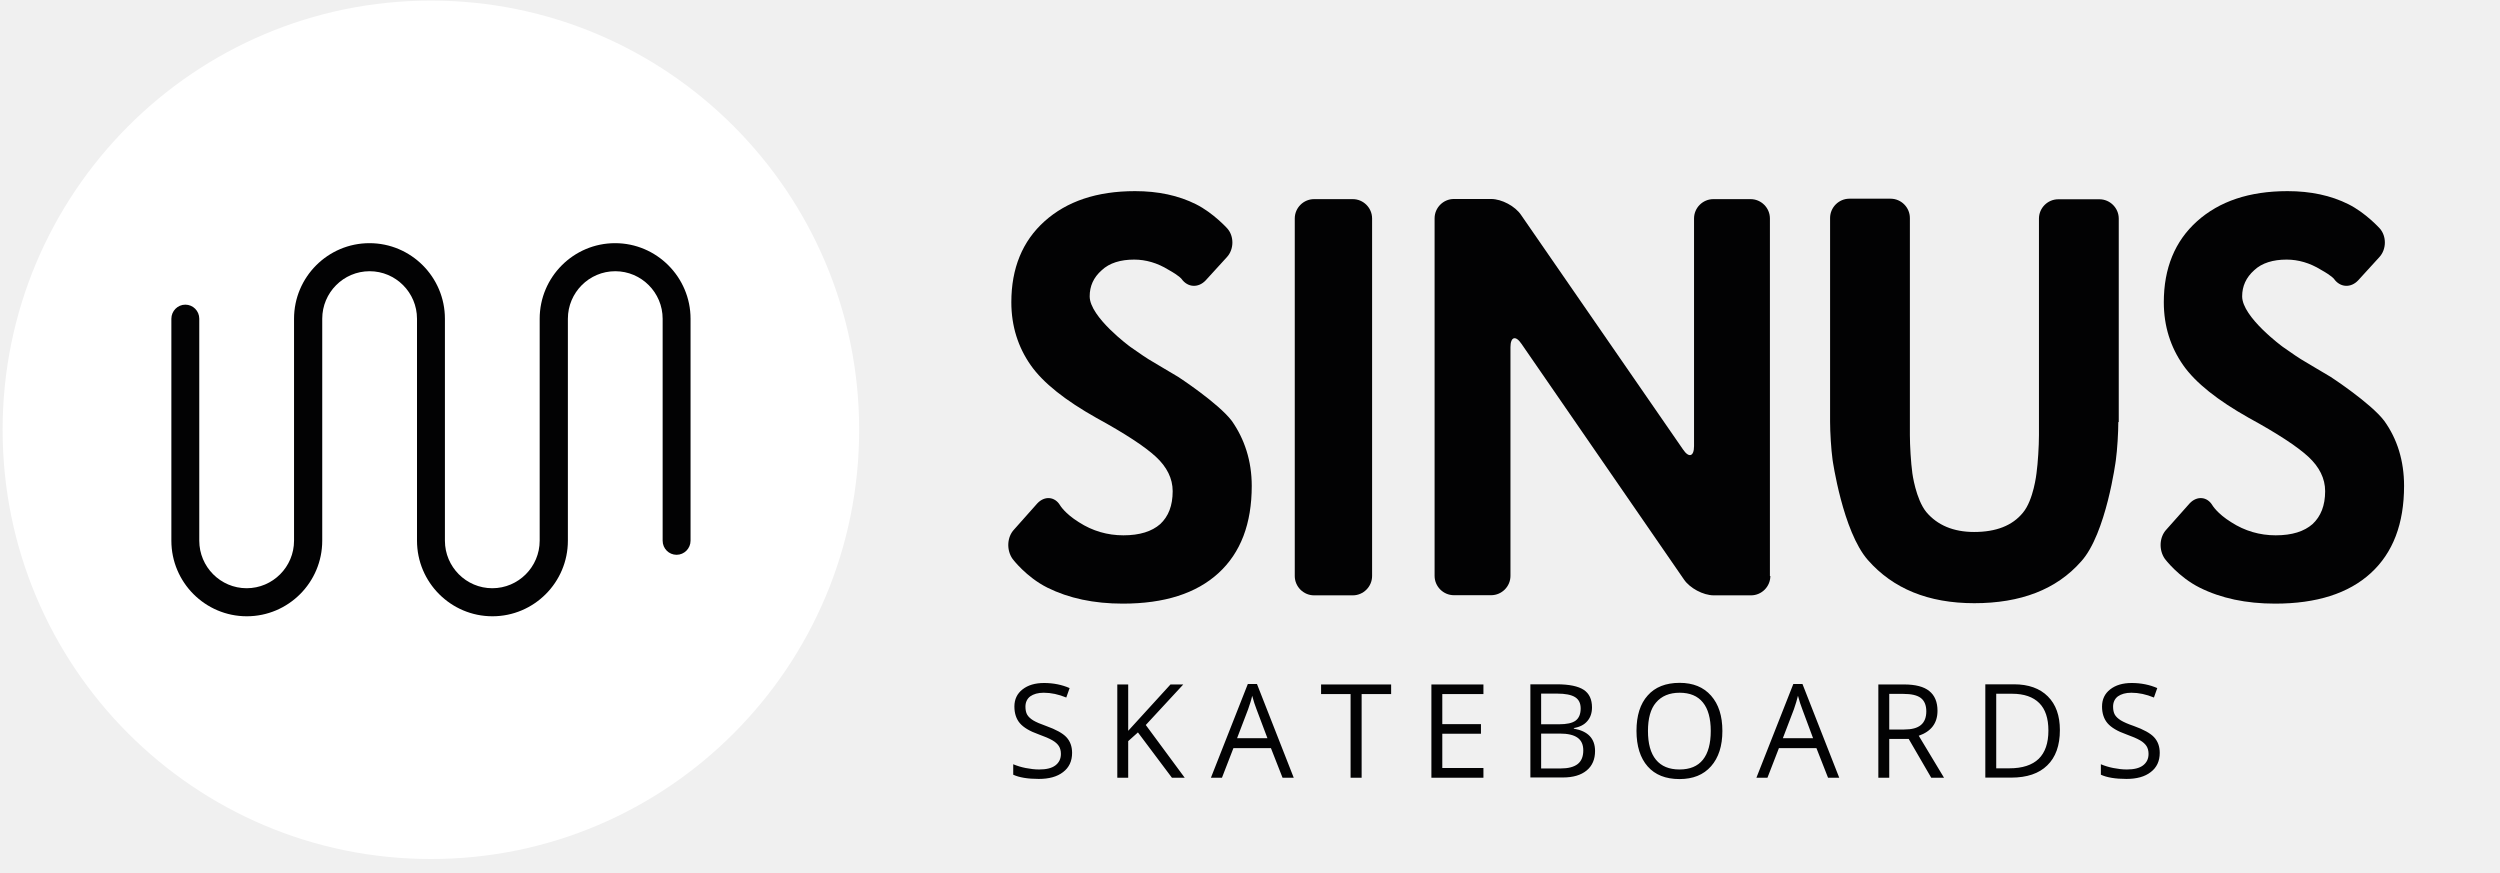
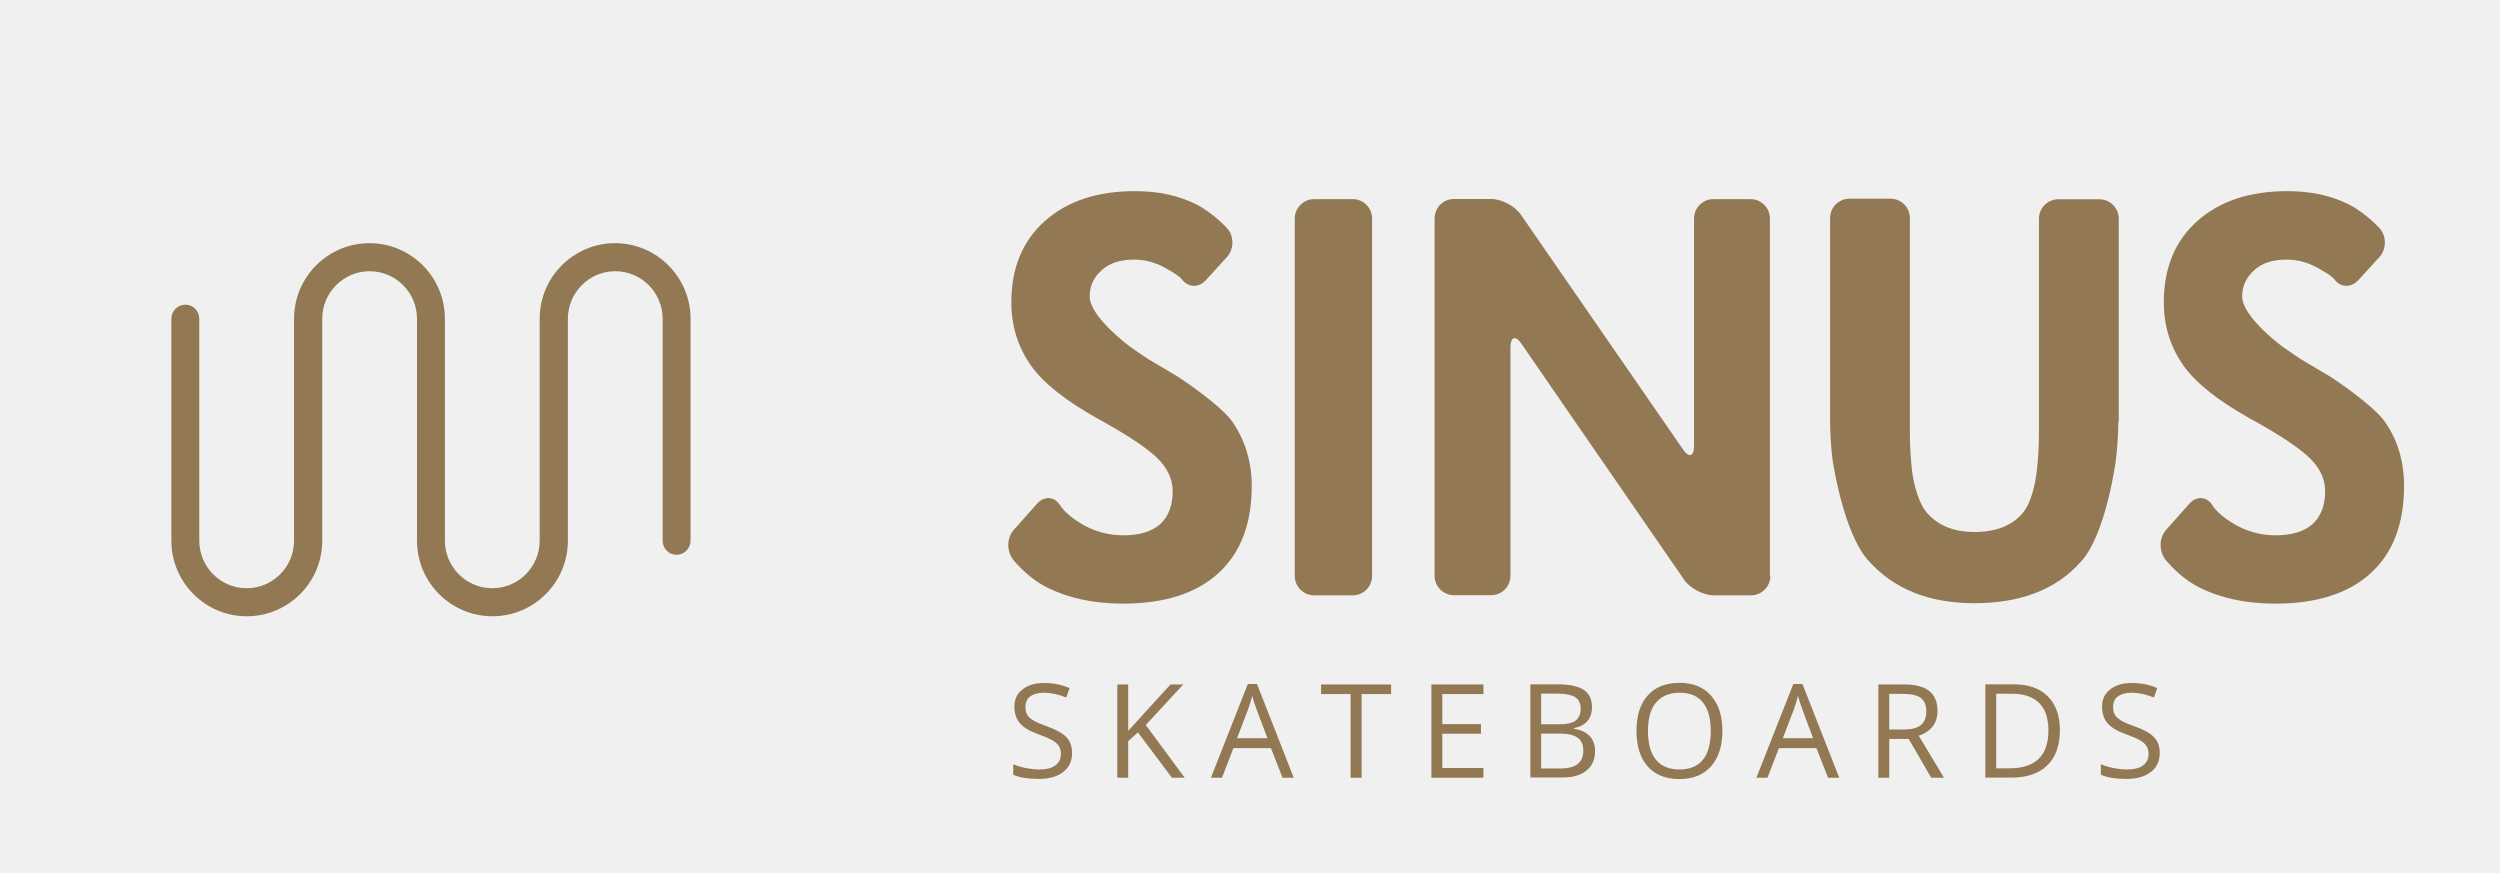
<svg xmlns="http://www.w3.org/2000/svg" version="1.1" id="Lager_1" x="0px" y="0px" viewBox="0 0 172 60" style="enable-background:new 0 0 172 60;" xml:space="preserve">
  <style type="text/css">
- 	.st0{fill:#020203;}
- 	.st1{fill:#FFFFFF;}
+ 	.st0{fill:#927953;}
+ 	.st1{fill:transparent;}
</style>
  <g>
    <path class="st0" d="M86.12,33.43c0,2.6-0.76,4.6-2.29,6c-1.53,1.4-3.72,2.1-6.58,2.1c-2,0-3.72-0.37-5.19-1.1   c-1.46-0.73-2.39-1.97-2.39-1.97c-0.43-0.6-0.4-1.5,0.1-2.03l1.6-1.8c0.5-0.53,1.2-0.47,1.56,0.13c0,0,0.33,0.57,1.3,1.17   c0.93,0.6,1.96,0.9,3.06,0.9c1.13,0,1.96-0.27,2.53-0.77c0.57-0.53,0.86-1.27,0.86-2.27c0-0.87-0.4-1.67-1.16-2.37   c-0.76-0.7-2.13-1.6-4.09-2.67c-2.13-1.2-3.66-2.4-4.52-3.63c-0.86-1.23-1.33-2.67-1.33-4.33c0-2.33,0.76-4.2,2.29-5.57   c1.53-1.37,3.59-2.07,6.22-2.07c1.6,0,2.99,0.3,4.19,0.9c1.2,0.6,2.16,1.67,2.16,1.67c0.47,0.53,0.47,1.43-0.03,1.97l-1.46,1.6   c-0.5,0.53-1.23,0.5-1.66-0.1c0,0-0.13-0.2-0.9-0.63c-0.76-0.47-1.56-0.7-2.36-0.7c-0.93,0-1.7,0.23-2.23,0.73   c-0.57,0.5-0.83,1.1-0.83,1.8c0,1.43,2.79,3.47,2.79,3.47c0.6,0.43,1.26,0.87,1.5,1c0.23,0.13,1.16,0.7,1.8,1.07   c0,0,2.76,1.8,3.69,3.03C85.62,30.2,86.12,31.7,86.12,33.43z" />
    <path class="st0" d="M94.4,39.63c0,0.73-0.6,1.33-1.33,1.33h-2.66c-0.73,0-1.33-0.6-1.33-1.33v-24.6c0-0.73,0.6-1.33,1.33-1.33   h2.66c0.73,0,1.33,0.6,1.33,1.33V39.63z" />
    <path class="st0" d="M121.8,39.63c0,0.73-0.6,1.33-1.33,1.33h-2.56c-0.73,0-1.66-0.5-2.06-1.1l-11.17-16.2   c-0.4-0.6-0.76-0.5-0.76,0.23v15.73c0,0.73-0.6,1.33-1.33,1.33h-2.56c-0.73,0-1.33-0.6-1.33-1.33v-24.6c0-0.73,0.6-1.33,1.33-1.33   h2.56c0.73,0,1.66,0.5,2.06,1.1l11.14,16.13c0.4,0.6,0.76,0.5,0.76-0.23V15.03c0-0.73,0.6-1.33,1.33-1.33h2.56   c0.73,0,1.33,0.6,1.33,1.33v24.6H121.8z" />
    <path class="st0" d="M145.74,29.03c0,0.73-0.07,1.9-0.17,2.63c0,0-0.66,5.07-2.39,6.97c-1.7,1.93-4.16,2.87-7.35,2.87   c-3.16,0-5.59-1-7.32-2.97c-1.73-1.97-2.43-6.9-2.43-6.9c-0.1-0.73-0.17-1.9-0.17-2.63V15c0-0.73,0.6-1.33,1.33-1.33h2.83   c0.73,0,1.33,0.6,1.33,1.33v14.93c0,0.73,0.07,1.9,0.17,2.63c0,0,0.23,1.77,0.96,2.67c0.76,0.9,1.86,1.37,3.29,1.37   c1.5,0,2.63-0.43,3.36-1.33c0.73-0.87,0.93-2.7,0.93-2.7c0.1-0.73,0.17-1.9,0.17-2.63v-14.9c0-0.73,0.6-1.33,1.33-1.33h2.83   c0.73,0,1.33,0.6,1.33,1.33v14H145.74z" />
    <path class="st0" d="M165.4,33.43c0,2.6-0.76,4.6-2.29,6c-1.53,1.4-3.73,2.1-6.58,2.1c-2,0-3.73-0.37-5.19-1.1   c-1.46-0.73-2.39-1.97-2.39-1.97c-0.43-0.6-0.4-1.5,0.1-2.03l1.6-1.8c0.5-0.53,1.2-0.47,1.56,0.13c0,0,0.33,0.57,1.3,1.17   c0.93,0.6,1.96,0.9,3.06,0.9c1.13,0,1.96-0.27,2.53-0.77c0.57-0.53,0.87-1.27,0.87-2.27c0-0.87-0.4-1.67-1.16-2.37   c-0.76-0.7-2.13-1.6-4.09-2.67c-2.13-1.2-3.66-2.4-4.52-3.63c-0.86-1.23-1.33-2.67-1.33-4.33c0-2.33,0.76-4.2,2.29-5.57   c1.53-1.37,3.59-2.07,6.22-2.07c1.6,0,2.99,0.3,4.19,0.9c1.2,0.6,2.16,1.67,2.16,1.67c0.47,0.53,0.47,1.43-0.03,1.97l-1.46,1.6   c-0.5,0.53-1.23,0.5-1.66-0.1c0,0-0.13-0.2-0.9-0.63c-0.76-0.47-1.56-0.7-2.36-0.7c-0.93,0-1.7,0.23-2.23,0.73   c-0.56,0.5-0.83,1.1-0.83,1.8c0,1.43,2.79,3.47,2.79,3.47c0.6,0.43,1.26,0.87,1.5,1c0.23,0.13,1.16,0.7,1.8,1.07   c0,0,2.76,1.8,3.69,3.03C164.93,30.2,165.4,31.7,165.4,33.43z" />
    <path class="st1" d="M29.65,59.1c16.27,0,29.46-13.22,29.46-29.53c0-16.31-13.19-29.53-29.46-29.53S0.18,13.26,0.18,29.57   C0.18,45.88,13.37,59.1,29.65,59.1z" />
    <path class="st0" d="M47.51,21.93V37.2c0,0.53-0.43,0.97-0.96,0.97s-0.96-0.43-0.96-0.97V21.93c0-1.8-1.46-3.27-3.26-3.27   s-3.26,1.47-3.26,3.27V37.2c0,2.87-2.33,5.2-5.19,5.2c-2.86,0-5.19-2.33-5.19-5.2V21.93c0-1.8-1.46-3.27-3.26-3.27   c-1.8,0-3.26,1.47-3.26,3.27V37.2c0,2.87-2.33,5.2-5.19,5.2s-5.19-2.33-5.19-5.2V21.93c0-0.53,0.43-0.97,0.96-0.97   c0.53,0,0.96,0.43,0.96,0.97V37.2c0,1.8,1.46,3.27,3.26,3.27c1.8,0,3.26-1.47,3.26-3.27V21.93c0-2.87,2.33-5.2,5.19-5.2   s5.19,2.33,5.19,5.2V37.2c0,1.8,1.46,3.27,3.26,3.27c1.8,0,3.26-1.47,3.26-3.27V21.93c0-2.87,2.33-5.2,5.19-5.2   S47.51,19.07,47.51,21.93z" />
    <path class="st0" d="M73.76,51.8c0,0.57-0.21,1.01-0.62,1.32c-0.41,0.32-0.97,0.47-1.67,0.47c-0.76,0-1.35-0.1-1.76-0.29v-0.72   c0.26,0.11,0.55,0.2,0.86,0.26c0.31,0.06,0.62,0.1,0.92,0.1c0.5,0,0.87-0.09,1.12-0.28c0.25-0.19,0.38-0.45,0.38-0.79   c0-0.22-0.05-0.4-0.14-0.54c-0.09-0.14-0.24-0.28-0.45-0.4c-0.21-0.12-0.53-0.26-0.95-0.41c-0.6-0.21-1.03-0.47-1.28-0.76   c-0.25-0.29-0.38-0.68-0.38-1.15c0-0.5,0.19-0.89,0.56-1.18c0.37-0.29,0.86-0.44,1.48-0.44c0.64,0,1.23,0.12,1.76,0.35l-0.23,0.65   c-0.53-0.22-1.05-0.33-1.55-0.33c-0.4,0-0.7,0.09-0.93,0.25c-0.22,0.17-0.33,0.41-0.33,0.71c0,0.22,0.04,0.41,0.12,0.55   c0.08,0.14,0.22,0.27,0.41,0.39c0.2,0.12,0.5,0.25,0.9,0.39c0.67,0.24,1.14,0.5,1.39,0.77C73.63,51,73.76,51.36,73.76,51.8z    M81.51,53.51h-0.88l-2.34-3.12l-0.67,0.6v2.52h-0.75v-6.42h0.75v3.19l2.91-3.19h0.88l-2.58,2.79L81.51,53.51z M88.24,53.51   l-0.8-2.04h-2.58l-0.79,2.04h-0.76l2.54-6.45h0.63l2.53,6.45H88.24z M87.2,50.79l-0.75-1.99c-0.1-0.25-0.2-0.56-0.3-0.93   c-0.06,0.28-0.16,0.59-0.28,0.93l-0.76,1.99H87.2z M93.67,53.51h-0.75v-5.76h-2.03v-0.66h4.82v0.66h-2.03V53.51z M102.06,53.51   h-3.58v-6.42h3.58v0.66h-2.83v2.07h2.66v0.66h-2.66v2.36h2.83V53.51z M105.29,47.08h1.82c0.85,0,1.47,0.13,1.85,0.38   c0.38,0.25,0.57,0.66,0.57,1.21c0,0.38-0.11,0.7-0.32,0.94c-0.21,0.25-0.52,0.41-0.93,0.48v0.04c0.97,0.17,1.46,0.68,1.46,1.54   c0,0.57-0.19,1.02-0.58,1.34c-0.39,0.32-0.93,0.48-1.63,0.48h-2.24V47.08z M106.03,49.83h1.23c0.53,0,0.91-0.08,1.14-0.25   c0.23-0.17,0.35-0.45,0.35-0.84c0-0.36-0.13-0.62-0.39-0.78c-0.26-0.16-0.67-0.24-1.23-0.24h-1.1V49.83z M106.03,50.47v2.4h1.34   c0.52,0,0.91-0.1,1.17-0.3c0.26-0.2,0.39-0.52,0.39-0.94c0-0.4-0.13-0.69-0.4-0.88c-0.27-0.19-0.67-0.28-1.22-0.28H106.03z    M118.5,50.29c0,1.03-0.26,1.84-0.78,2.43c-0.52,0.59-1.24,0.88-2.17,0.88c-0.95,0-1.68-0.29-2.19-0.87   c-0.51-0.58-0.77-1.4-0.77-2.45c0-1.05,0.26-1.86,0.77-2.43c0.51-0.58,1.25-0.87,2.2-0.87c0.92,0,1.64,0.29,2.16,0.88   C118.24,48.45,118.5,49.25,118.5,50.29z M113.38,50.29c0,0.87,0.18,1.53,0.55,1.98c0.37,0.45,0.91,0.67,1.62,0.67   c0.71,0,1.25-0.22,1.61-0.67c0.36-0.45,0.54-1.11,0.54-1.98c0-0.86-0.18-1.52-0.54-1.96c-0.36-0.45-0.9-0.67-1.6-0.67   c-0.71,0-1.25,0.23-1.63,0.68C113.56,48.77,113.38,49.43,113.38,50.29z M125.77,53.51l-0.8-2.04h-2.58l-0.79,2.04h-0.76l2.54-6.45   h0.63l2.53,6.45H125.77z M124.74,50.79L124,48.8c-0.1-0.25-0.2-0.56-0.3-0.93c-0.07,0.28-0.16,0.59-0.28,0.93l-0.76,1.99H124.74z    M129.98,50.84v2.67h-0.75v-6.42h1.76c0.79,0,1.37,0.15,1.74,0.45c0.38,0.3,0.57,0.76,0.57,1.36c0,0.85-0.43,1.42-1.29,1.72   l1.74,2.89h-0.88l-1.55-2.67H129.98z M129.98,50.19H131c0.53,0,0.91-0.1,1.16-0.31c0.25-0.21,0.37-0.53,0.37-0.94   c0-0.42-0.13-0.73-0.38-0.92c-0.25-0.19-0.65-0.28-1.2-0.28h-0.97V50.19z M141.72,50.23c0,1.06-0.29,1.87-0.87,2.43   c-0.57,0.56-1.4,0.84-2.48,0.84h-1.78v-6.42h1.97c1,0,1.78,0.28,2.33,0.83C141.45,48.47,141.72,49.24,141.72,50.23z M140.93,50.26   c0-0.84-0.21-1.47-0.63-1.89c-0.42-0.42-1.04-0.64-1.87-0.64h-1.09v5.13h0.91c0.89,0,1.56-0.22,2.01-0.65   C140.71,51.77,140.93,51.12,140.93,50.26z M148.59,51.8c0,0.57-0.21,1.01-0.62,1.32c-0.41,0.32-0.97,0.47-1.67,0.47   c-0.76,0-1.35-0.1-1.76-0.29v-0.72c0.26,0.11,0.55,0.2,0.86,0.26c0.31,0.06,0.62,0.1,0.92,0.1c0.5,0,0.87-0.09,1.12-0.28   c0.25-0.19,0.38-0.45,0.38-0.79c0-0.22-0.05-0.4-0.14-0.54c-0.09-0.14-0.24-0.28-0.45-0.4c-0.21-0.12-0.53-0.26-0.95-0.41   c-0.6-0.21-1.03-0.47-1.28-0.76c-0.25-0.29-0.38-0.68-0.38-1.15c0-0.5,0.19-0.89,0.56-1.18c0.37-0.29,0.86-0.44,1.48-0.44   c0.64,0,1.23,0.12,1.76,0.35l-0.23,0.65c-0.53-0.22-1.05-0.33-1.55-0.33c-0.4,0-0.7,0.09-0.93,0.25c-0.22,0.17-0.33,0.41-0.33,0.71   c0,0.22,0.04,0.41,0.12,0.55c0.08,0.14,0.22,0.27,0.41,0.39c0.2,0.12,0.49,0.25,0.9,0.39c0.67,0.24,1.14,0.5,1.39,0.77   C148.46,51,148.59,51.36,148.59,51.8z" />
  </g>
</svg>
